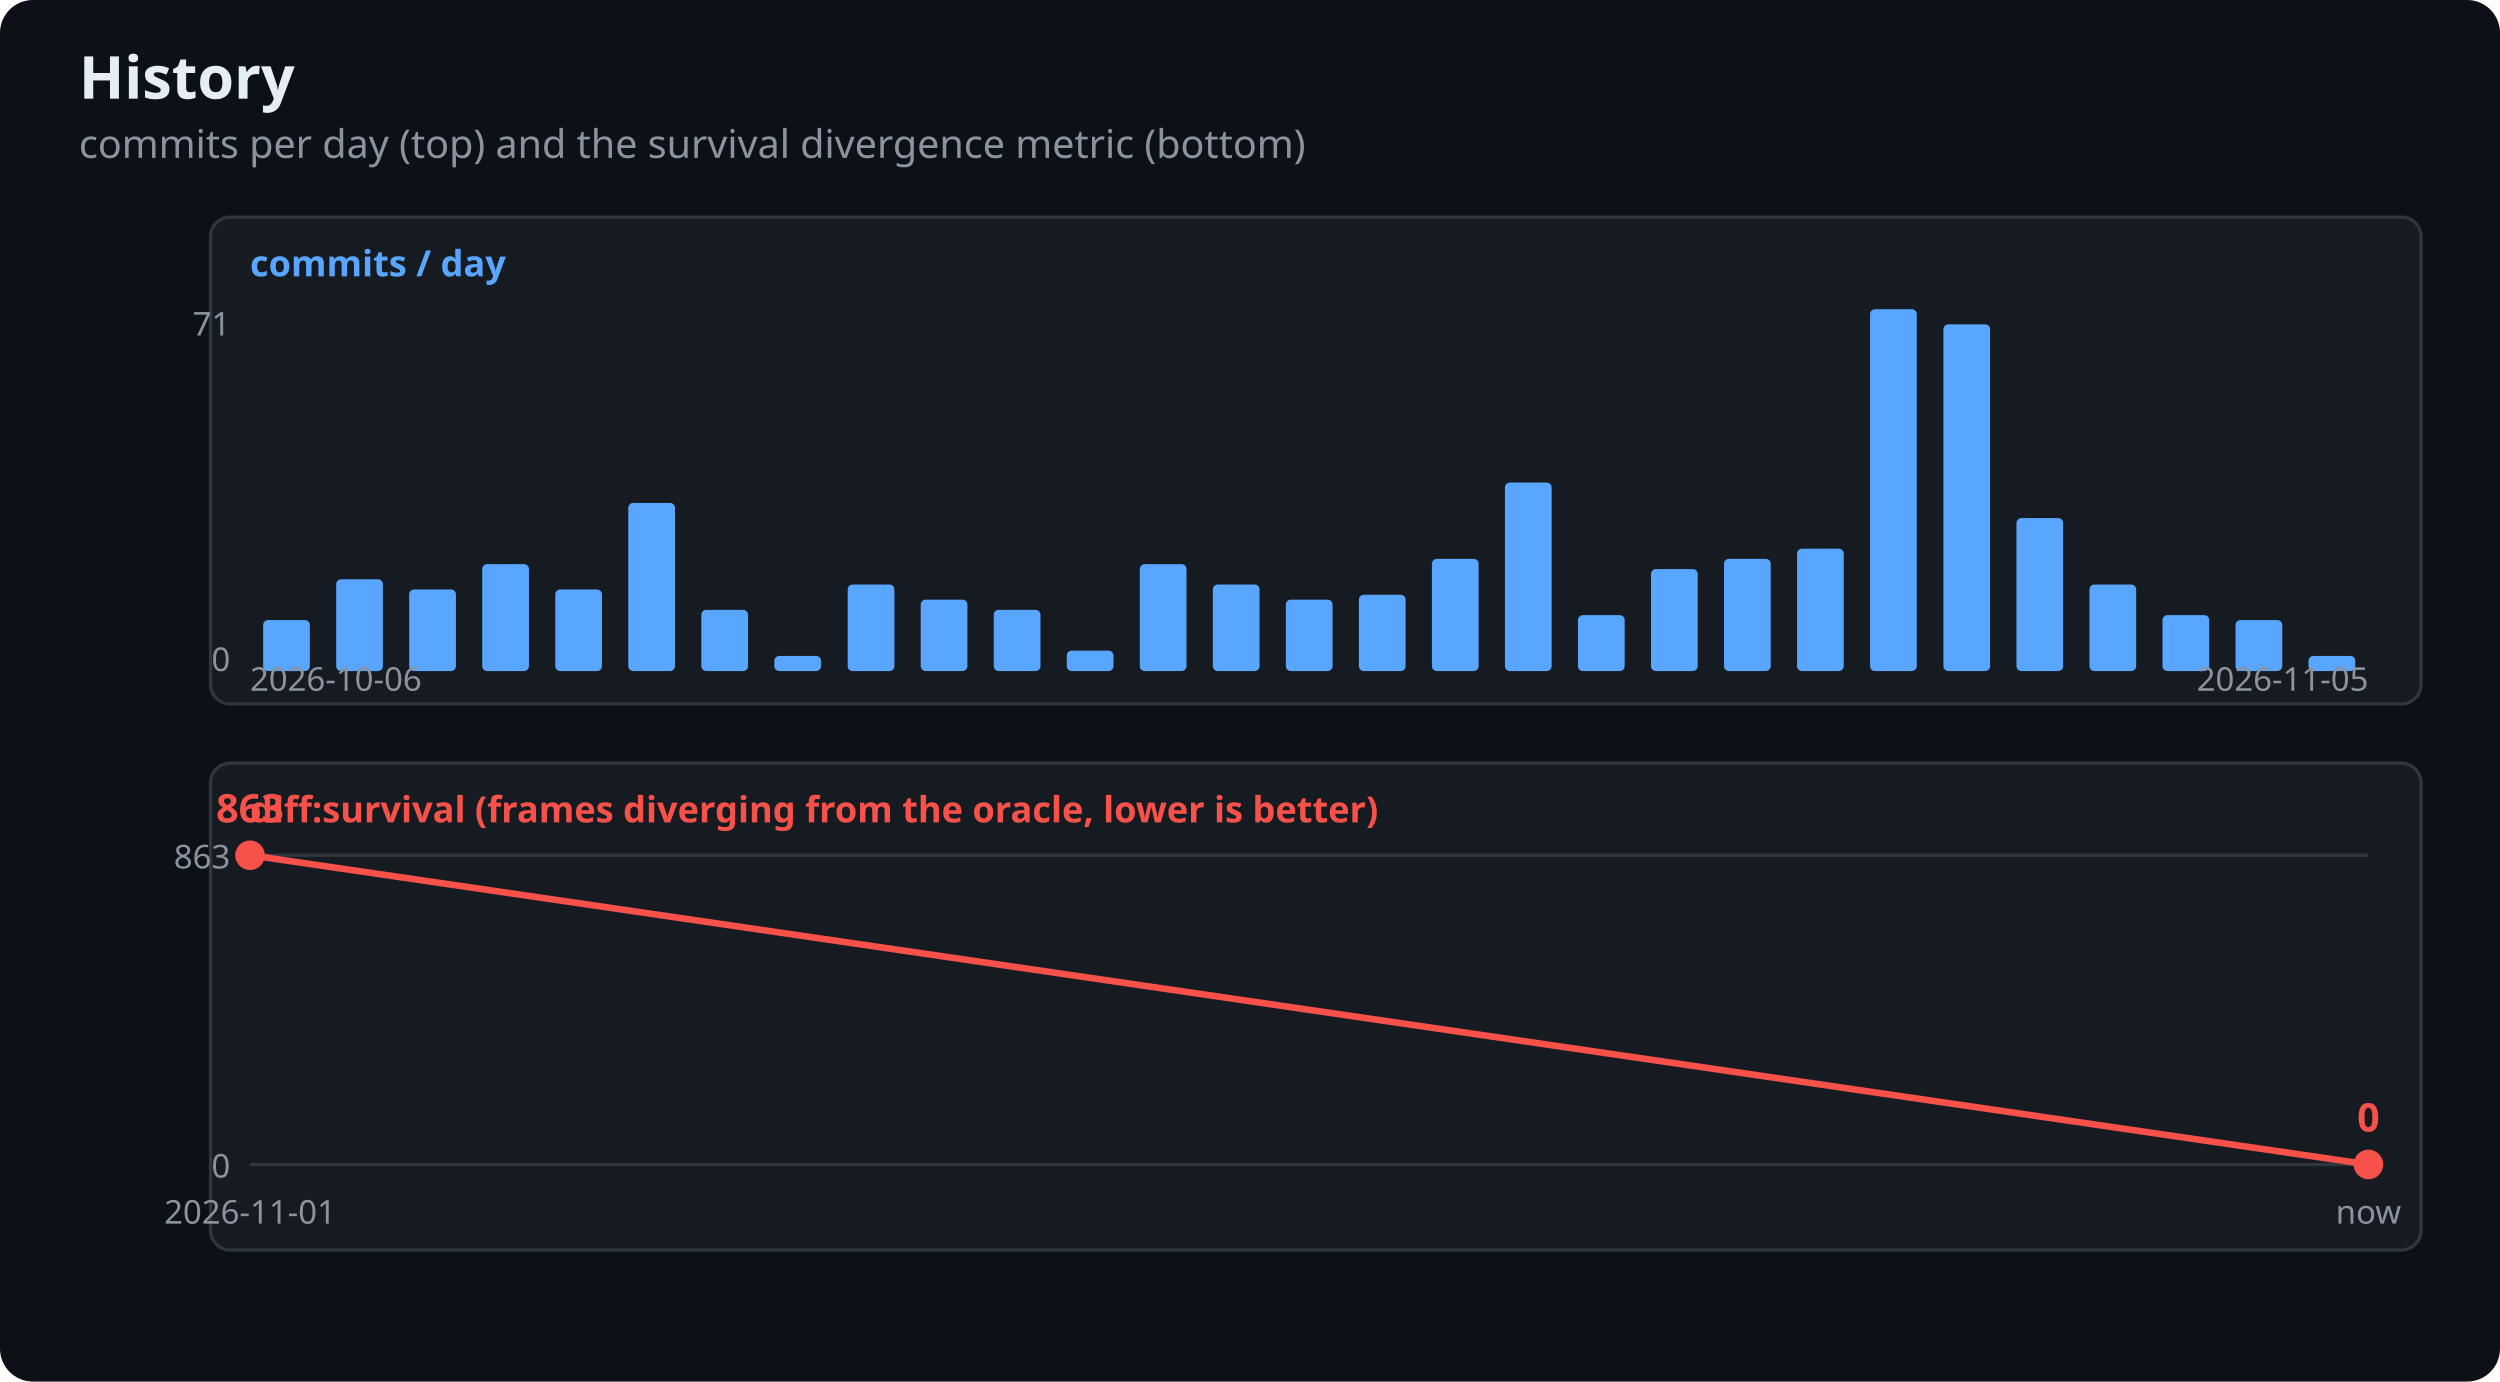
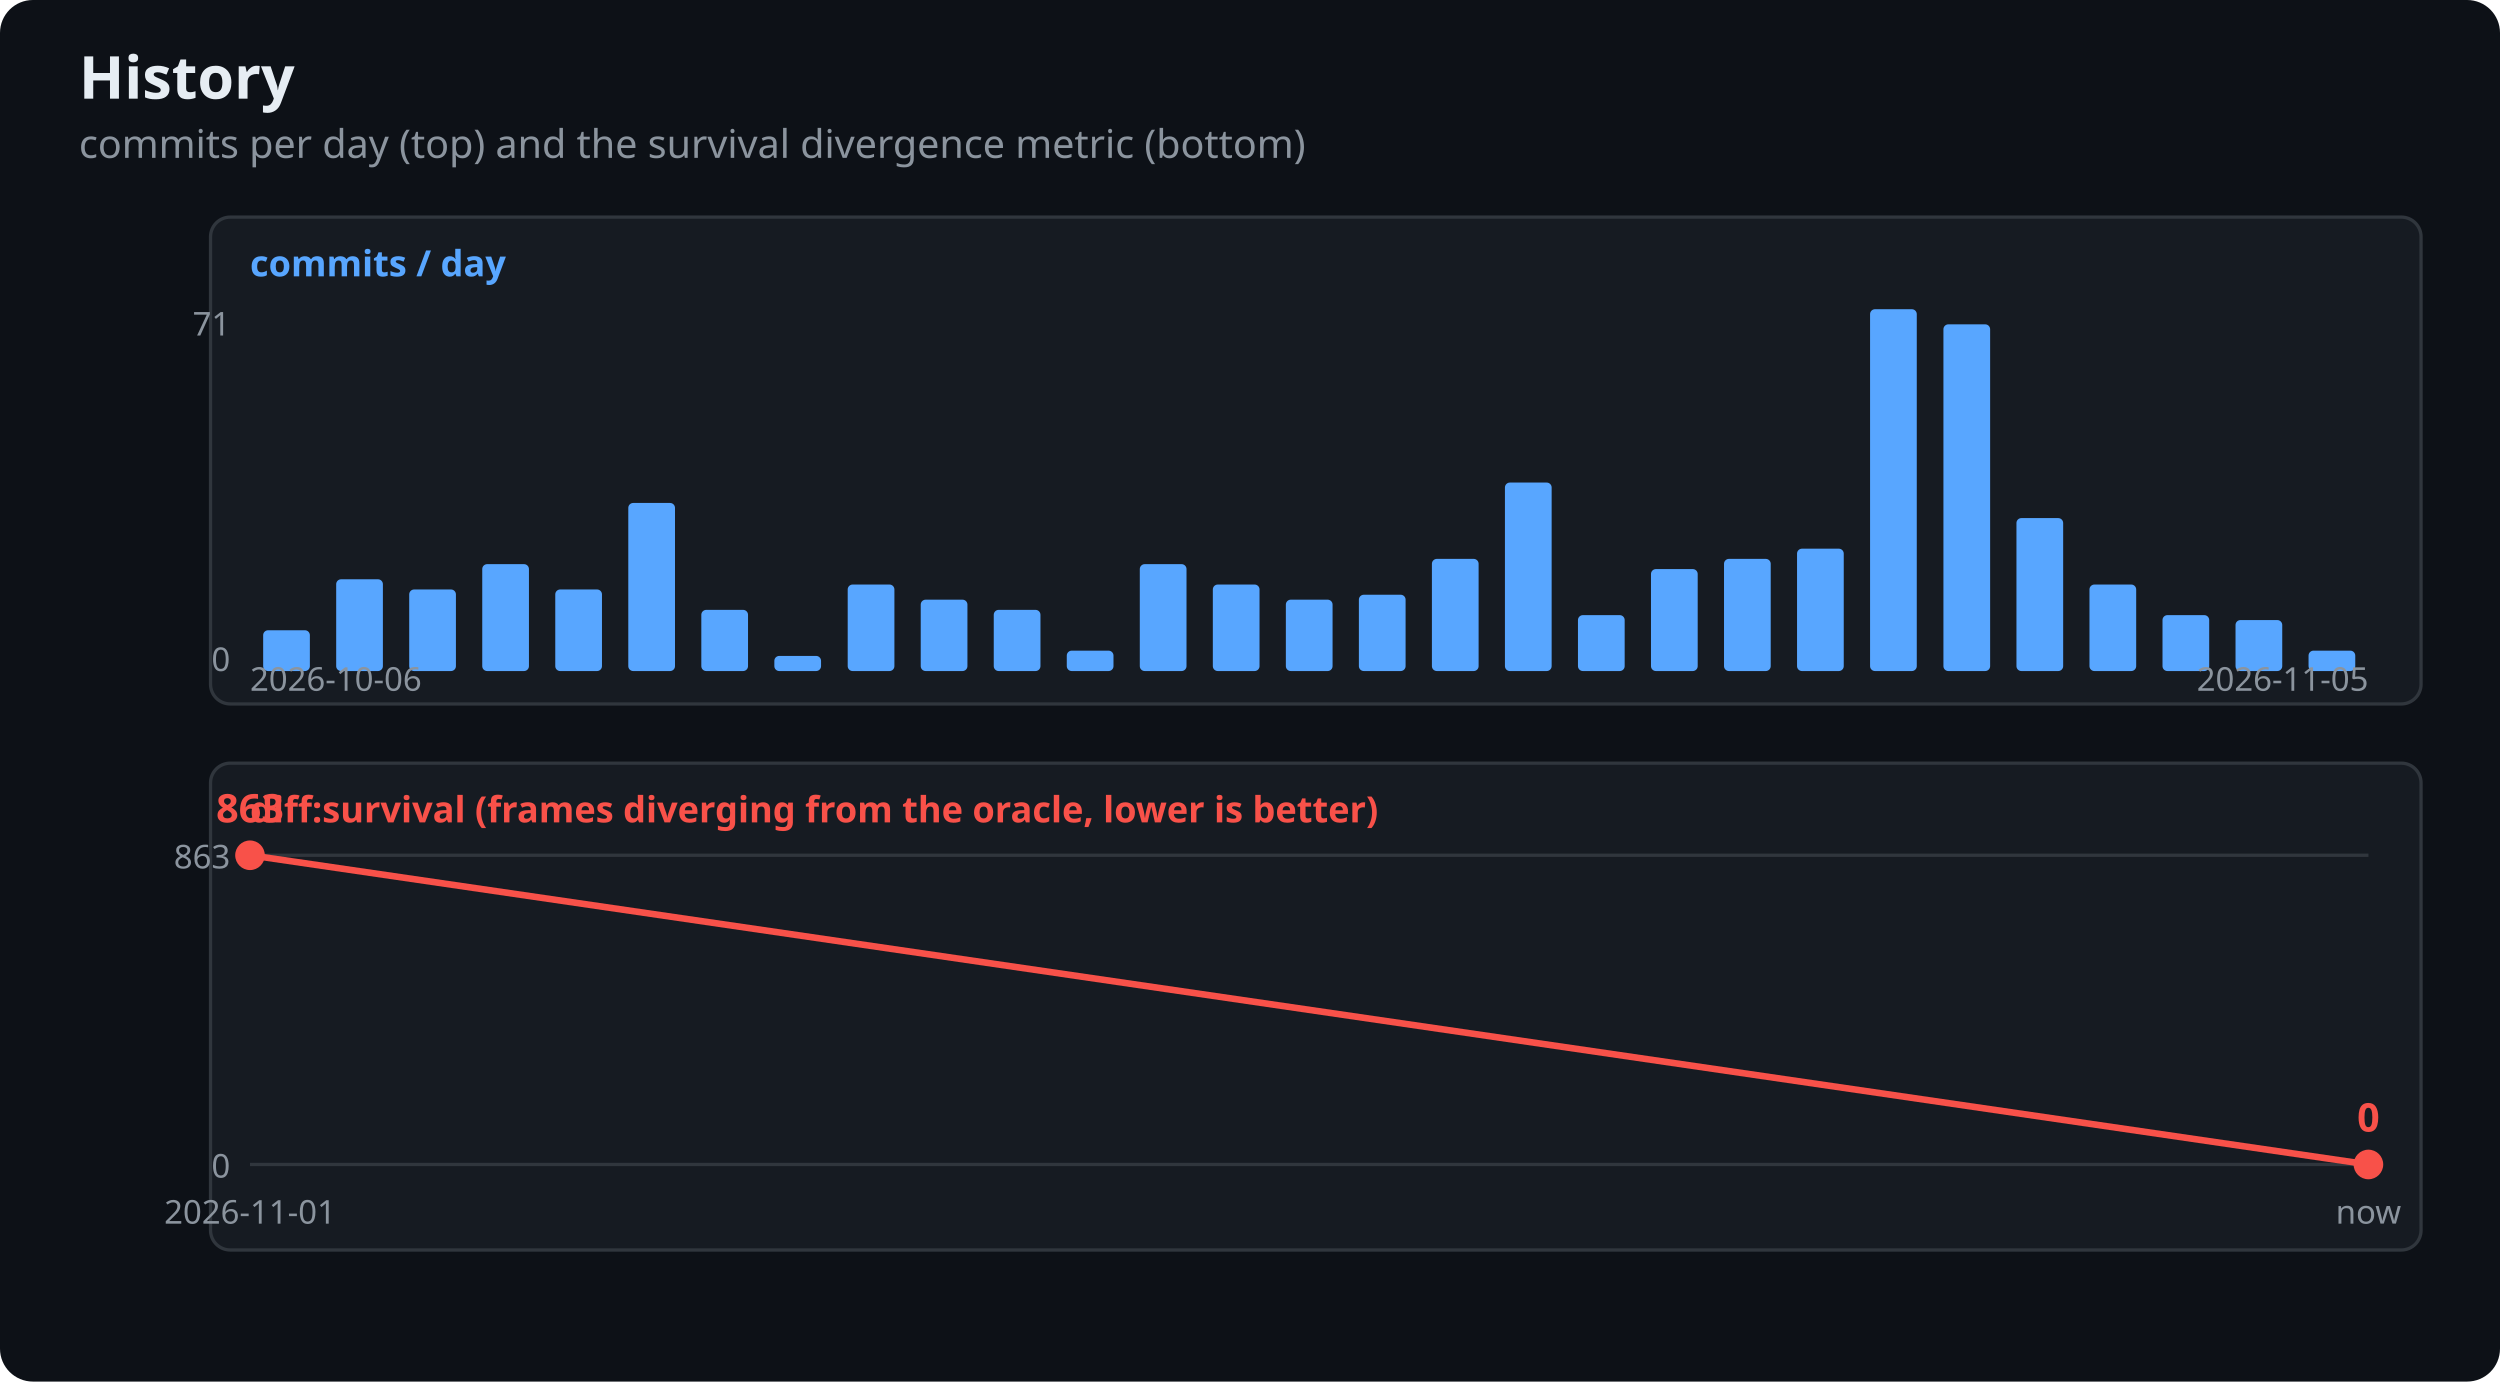
<svg xmlns="http://www.w3.org/2000/svg" width="760" height="420" viewBox="0 0 760 420" font-family="Segoe UI,Ubuntu,sans-serif">
  <rect width="760" height="420" rx="10" fill="#0d1117" />
  <text x="24" y="30" fill="#e6edf3" font-size="18" font-weight="600">History</text>
  <text x="24" y="48" fill="#8b949e" font-size="12">commits per day (top) and the survival divergence metric (bottom)</text>
  <rect x="64" y="66" width="672" height="148" fill="#161b22" stroke="#30363d" rx="6" />
  <text x="76" y="84" fill="#58a6ff" font-size="11" font-weight="600">commits / day</text>
-   <rect x="80.0" y="188.5" width="14.2" height="15.5" fill="#58a6ff" rx="1.5" />
+   <rect x="80.0" y="191.6" width="14.2" height="12.4" fill="#58a6ff" rx="1.5" />
  <rect x="102.2" y="176.1" width="14.2" height="27.9" fill="#58a6ff" rx="1.5" />
  <rect x="124.4" y="179.2" width="14.2" height="24.8" fill="#58a6ff" rx="1.5" />
  <rect x="146.6" y="171.5" width="14.2" height="32.5" fill="#58a6ff" rx="1.5" />
  <rect x="168.8" y="179.2" width="14.2" height="24.8" fill="#58a6ff" rx="1.5" />
  <rect x="191.0" y="152.9" width="14.2" height="51.1" fill="#58a6ff" rx="1.5" />
  <rect x="213.2" y="185.4" width="14.2" height="18.6" fill="#58a6ff" rx="1.5" />
  <rect x="235.4" y="199.4" width="14.2" height="4.6" fill="#58a6ff" rx="1.5" />
  <rect x="257.7" y="177.7" width="14.2" height="26.3" fill="#58a6ff" rx="1.5" />
  <rect x="279.9" y="182.3" width="14.2" height="21.7" fill="#58a6ff" rx="1.5" />
  <rect x="302.1" y="185.4" width="14.2" height="18.6" fill="#58a6ff" rx="1.5" />
  <rect x="324.3" y="197.8" width="14.2" height="6.2" fill="#58a6ff" rx="1.5" />
  <rect x="346.5" y="171.5" width="14.2" height="32.5" fill="#58a6ff" rx="1.5" />
  <rect x="368.7" y="177.7" width="14.2" height="26.3" fill="#58a6ff" rx="1.5" />
  <rect x="390.9" y="182.3" width="14.2" height="21.7" fill="#58a6ff" rx="1.5" />
  <rect x="413.1" y="180.8" width="14.2" height="23.2" fill="#58a6ff" rx="1.5" />
  <rect x="435.3" y="169.9" width="14.2" height="34.1" fill="#58a6ff" rx="1.5" />
  <rect x="457.5" y="146.7" width="14.2" height="57.3" fill="#58a6ff" rx="1.5" />
  <rect x="479.7" y="187.0" width="14.2" height="17.0" fill="#58a6ff" rx="1.5" />
  <rect x="501.9" y="173.0" width="14.2" height="31.0" fill="#58a6ff" rx="1.5" />
  <rect x="524.1" y="169.9" width="14.2" height="34.1" fill="#58a6ff" rx="1.5" />
  <rect x="546.3" y="166.8" width="14.2" height="37.2" fill="#58a6ff" rx="1.5" />
  <rect x="568.5" y="94.0" width="14.2" height="110.0" fill="#58a6ff" rx="1.5" />
  <rect x="590.8" y="98.6" width="14.2" height="105.4" fill="#58a6ff" rx="1.5" />
  <rect x="613.0" y="157.5" width="14.2" height="46.5" fill="#58a6ff" rx="1.5" />
  <rect x="635.2" y="177.7" width="14.2" height="26.3" fill="#58a6ff" rx="1.5" />
  <rect x="657.4" y="187.0" width="14.2" height="17.0" fill="#58a6ff" rx="1.5" />
  <rect x="679.6" y="188.5" width="14.2" height="15.5" fill="#58a6ff" rx="1.5" />
-   <rect x="701.8" y="199.4" width="14.2" height="4.6" fill="#58a6ff" rx="1.5" />
+   <rect x="701.8" y="197.8" width="14.2" height="6.2" fill="#58a6ff" rx="1.5" />
  <text x="70" y="102" fill="#8b949e" font-size="10" text-anchor="end">71</text>
  <text x="70" y="204" fill="#8b949e" font-size="10" text-anchor="end">0</text>
  <text x="76" y="210" fill="#8b949e" font-size="10">2026-10-06</text>
  <text x="720" y="210" fill="#8b949e" font-size="10" text-anchor="end">2026-11-05</text>
  <rect x="64" y="232" width="672" height="148" fill="#161b22" stroke="#30363d" rx="6" />
  <text x="76" y="250" fill="#f85149" font-size="11" font-weight="600">diff:survival (frames diverging from the oracle, lower is better)</text>
  <line x1="76" y1="354.0" x2="720" y2="354.0" stroke="#30363d" stroke-width="1" />
  <text x="70" y="358.0" fill="#8b949e" font-size="10" text-anchor="end">0</text>
  <line x1="76" y1="260.0" x2="720" y2="260.0" stroke="#30363d" stroke-width="1" />
  <text x="70" y="264.0" fill="#8b949e" font-size="10" text-anchor="end">863</text>
  <circle cx="76.0" cy="260.0" r="4.5" fill="#f85149" />
  <text x="76.0" y="250.0" fill="#f85149" font-size="12" font-weight="600" text-anchor="middle">863</text>
  <text x="76.0" y="372" fill="#8b949e" font-size="10" text-anchor="middle">2026-11-01</text>
  <circle cx="720.0" cy="354.0" r="4.5" fill="#f85149" />
  <text x="720.0" y="344.0" fill="#f85149" font-size="12" font-weight="600" text-anchor="middle">0</text>
  <text x="720.0" y="372" fill="#8b949e" font-size="10" text-anchor="middle">now</text>
  <polyline points="76.0,260.0 720.0,354.0" fill="none" stroke="#f85149" stroke-width="2" />
</svg>
